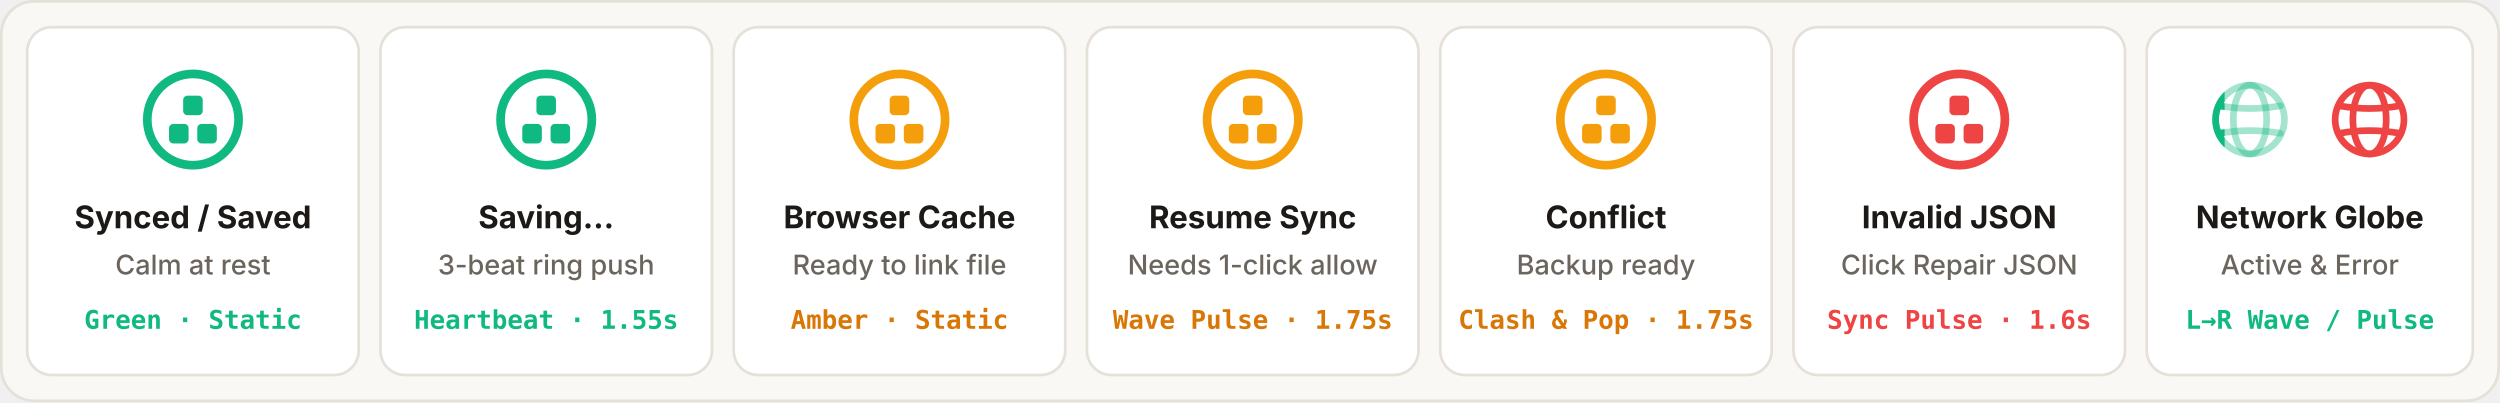
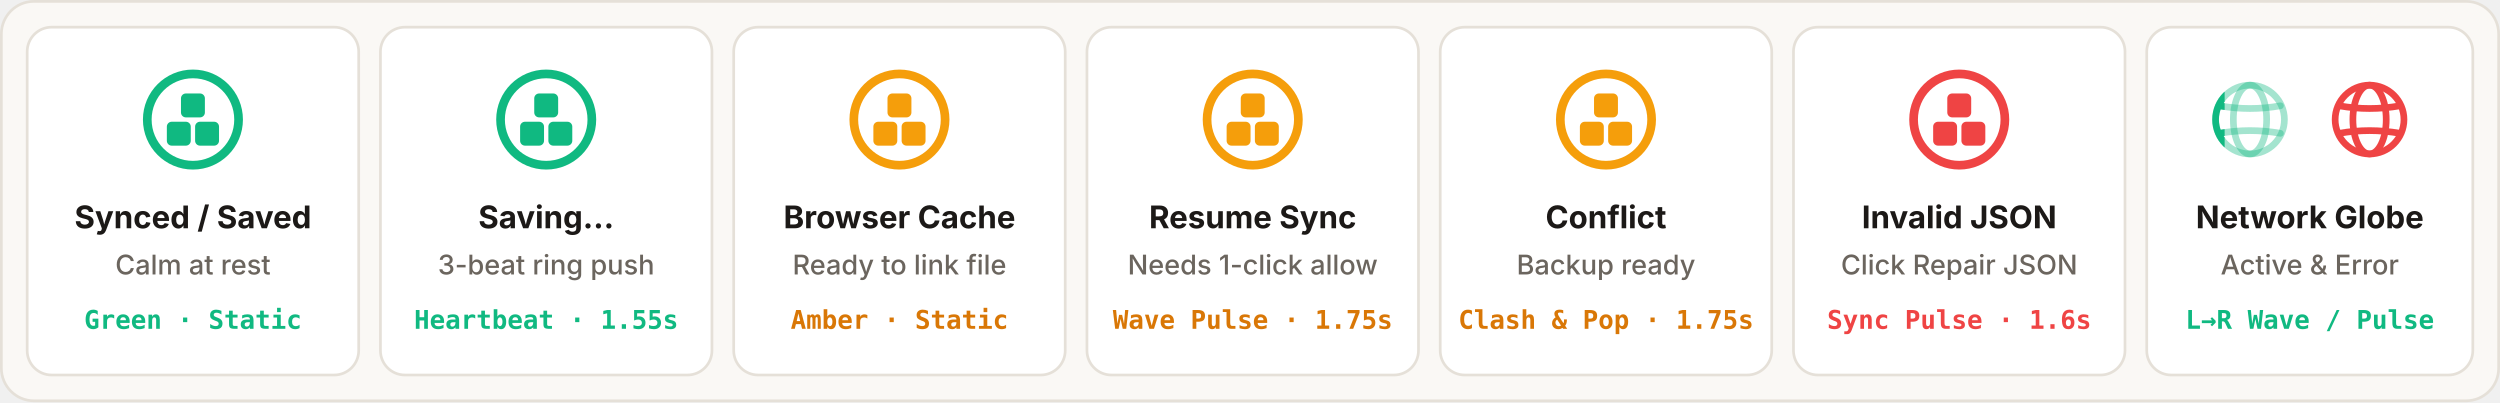
<svg xmlns="http://www.w3.org/2000/svg" viewBox="0 0 920 148" width="920" height="148" role="img" aria-label="naizo.js Status Pill live crest and network globe animations">
  <defs>
    <clipPath id="net-wave-clip">
      <rect class="wave-band-rect" x="-4" y="0" width="9" height="24" rx="4" />
    </clipPath>
  </defs>
  <style>
    .bg-panel {
      fill: #faf8f5;
      stroke: #e5e0d8;
      stroke-width: 1;
    }
    .card {
      fill: #ffffff;
      stroke: #e5e0d8;
      stroke-width: 1;
    }
    .title {
      font-family: -apple-system, BlinkMacSystemFont, 'Inter', 'Segoe UI', sans-serif;
      font-size: 11.5px;
      font-weight: 700;
      fill: #1c1917;
    }
    .sub {
      font-family: -apple-system, BlinkMacSystemFont, 'Inter', 'Segoe UI', sans-serif;
      font-size: 10px;
      font-weight: 500;
      fill: #6b655e;
    }
    .badge {
      font-family: ui-monospace, SFMono-Regular, Menlo, Monaco, Consolas, monospace;
      font-size: 9.5px;
      font-weight: 600;
    }
    @media (prefers-color-scheme: dark) {
      .bg-panel {
        fill: #141311;
        stroke: #2e2c28;
      }
      .card {
        fill: #1c1917;
        stroke: #2e2c28;
      }
      .title {
        fill: #e7e5e4;
      }
      .sub {
        fill: #a6a096;
      }
    }

    .ring,
    .c-top,
    .c-bl,
    .c-br,
    .anim-net-error {
      transform-box: fill-box;
      transform-origin: center;
    }

    /* 1. Boot-Up Seal (1.2s loop with pause for showcase) */
    @keyframes naizoBootRingLoop {
      0%, 8% { stroke-dasharray: 263.89; stroke-dashoffset: 263.89; transform: scale(0.92); opacity: 0.3; }
      45% { stroke-dasharray: 263.89; stroke-dashoffset: 0; transform: scale(1.03); opacity: 1; }
      65%, 100% { stroke-dasharray: 263.89; stroke-dashoffset: 0; transform: scale(1); opacity: 1; }
    }
    @keyframes naizoBootTopLoop {
      0%, 14% { transform: translate(0px, 13px) scale(0); opacity: 0; }
      50% { transform: translate(0px, -1.5px) scale(1.05); opacity: 1; }
      68%, 100% { transform: translate(0px, 0px) scale(1); opacity: 1; }
    }
    @keyframes naizoBootBLLoop {
      0%, 22% { transform: translate(13px, -13px) scale(0); opacity: 0; }
      56% { transform: translate(-1.2px, 1.2px) scale(1.05); opacity: 1; }
      72%, 100% { transform: translate(0px, 0px) scale(1); opacity: 1; }
    }
    @keyframes naizoBootBRLoop {
      0%, 30% { transform: translate(-13px, -13px) scale(0); opacity: 0; }
      62% { transform: translate(1.2px, 1.2px) scale(1.05); opacity: 1; }
      76%, 100% { transform: translate(0px, 0px) scale(1); opacity: 1; }
    }
    .anim-boot .ring { animation: naizoBootRingLoop 2.8s cubic-bezier(0.22, 1, 0.36, 1) infinite; }
    .anim-boot .c-top { animation: naizoBootTopLoop 2.8s cubic-bezier(0.34, 1.56, 0.64, 1) infinite; }
    .anim-boot .c-bl { animation: naizoBootBLLoop 2.8s cubic-bezier(0.34, 1.56, 0.64, 1) infinite; }
    .anim-boot .c-br { animation: naizoBootBRLoop 2.8s cubic-bezier(0.34, 1.56, 0.64, 1) infinite; }

    /* 2. Saving: Seamless Clockwise Heartbeat 1-2-3 Wave with +105ms Concentric Ring Push (1.55s) */
    @keyframes naizoHeartTop {
      0%, 29%, 100% { transform: translate(0, 0) scale(1); }
      11.5% { transform: translate(0, -1.4px) scale(1.22); }
    }
    @keyframes naizoHeartBR {
      0%, 33.33%, 62.33%, 100% { transform: translate(0, 0) scale(1); }
      44.83% { transform: translate(1.1px, 1.1px) scale(1.22); }
    }
    @keyframes naizoHeartBL {
      0%, 66.67%, 95.67%, 100% { transform: translate(0, 0) scale(1); }
      78.17% { transform: translate(-1.1px, 1.1px) scale(1.22); }
    }
    @keyframes naizoRingBreath {
      0%, 6%, 33.33%, 39.33%, 66.67%, 72.67%, 100% { transform: scale(1); }
      18.5%, 51.83%, 85.17% { transform: scale(1.064); }
    }
    .anim-saving .ring { animation: naizoRingBreath 1.55s ease-out infinite; }
    .anim-saving .c-top { animation: naizoHeartTop 1.55s ease-in-out infinite; }
    .anim-saving .c-br { animation: naizoHeartBR 1.55s ease-in-out infinite; }
    .anim-saving .c-bl { animation: naizoHeartBL 1.55s ease-in-out infinite; }

    /* 3. Conflict Clash — Spring Squash (1.75s) */
    @keyframes naizoConflictBL {
      0%, 100% { transform: translate(0, 0) scale(1); }
      25% { transform: translate(-2.5px, 0) scale(0.97, 1.02); }
      38%, 41% { transform: translate(1.4px, 0) scale(1.04, 0.95); }
      54% { transform: translate(-0.7px, 0) scale(1); }
      74% { transform: translate(0, 0) scale(1); }
    }
    @keyframes naizoConflictBR {
      0%, 100% { transform: translate(0, 0) scale(1); }
      25% { transform: translate(2.5px, 0) scale(0.97, 1.02); }
      38%, 41% { transform: translate(-1.4px, 0) scale(1.04, 0.95); }
      54% { transform: translate(0.7px, 0) scale(1); }
      74% { transform: translate(0, 0) scale(1); }
    }
    @keyframes naizoConflictTop {
      0%, 100% { transform: translate(0, 0) scale(1); }
      25%, 37% { transform: translate(0, 1.6px) scale(1.02, 0.97); }
      41.5% { transform: translate(0, 2.2px) scale(1.05, 0.92); }
      54% { transform: translate(0, -5.8px) scale(0.96, 1.06); }
      80% { transform: translate(0, 0) scale(1); }
    }
    @keyframes naizoConflictRing {
      0%, 40%, 100% { transform: scale(1); }
      50% { transform: scale(1.055); }
      76% { transform: scale(1); }
    }
    .anim-conflict .ring { animation: naizoConflictRing 1.75s cubic-bezier(0.22, 1, 0.36, 1) infinite; }
    .anim-conflict .c-top { animation: naizoConflictTop 1.75s cubic-bezier(0.22, 1, 0.36, 1) infinite; }
    .anim-conflict .c-bl { animation: naizoConflictBL 1.75s cubic-bezier(0.22, 1, 0.36, 1) infinite; }
    .anim-conflict .c-br { animation: naizoConflictBR 1.75s cubic-bezier(0.22, 1, 0.36, 1) infinite; }

    /* 4. Needs Permission: Clockwise Wave Pulse (1.75s) */
    @keyframes naizoWaveRing {
      0%, 100% { transform: scale(1); }
      50% { transform: scale(1.045); }
    }
    @keyframes naizoWaveTop {
      0%, 65%, 100% { transform: translate(0, 0) scale(1); }
      22% { transform: translate(0, -5.5px) scale(1.04); }
    }
    @keyframes naizoWaveBR {
      0%, 14%, 79%, 100% { transform: translate(0, 0) scale(1); }
      36% { transform: translate(2px, 2px) scale(1.04); }
    }
    @keyframes naizoWaveBL {
      0%, 28%, 92%, 100% { transform: translate(0, 0) scale(1); }
      50% { transform: translate(-2px, 2px) scale(1.04); }
    }
    .anim-wave .ring { animation: naizoWaveRing 1.75s ease-in-out infinite; }
    .anim-wave .c-top { animation: naizoWaveTop 1.75s cubic-bezier(0.34, 1.4, 0.64, 1) infinite; }
    .anim-wave .c-br { animation: naizoWaveBR 1.75s cubic-bezier(0.34, 1.4, 0.64, 1) infinite; }
    .anim-wave .c-bl { animation: naizoWaveBL 1.75s cubic-bezier(0.34, 1.4, 0.64, 1) infinite; }

    /* 5. Error: Sync Pulse (1.6s) */
    @keyframes naizoSyncRing {
      0%, 100% { transform: scale(1); }
      20% { transform: scale(0.97); }
      52% { transform: scale(1.06); }
      85% { transform: scale(1); }
    }
    @keyframes naizoSyncTop {
      0%, 100% { transform: translate(0, 0) scale(1); }
      20% { transform: translate(0, 2.2px) scale(0.93); }
      50% { transform: translate(0, -5.5px) scale(1.04); }
    }
    @keyframes naizoSyncBL {
      0%, 100% { transform: translate(0, 0) scale(1); }
      20% { transform: translate(2px, -2px) scale(0.93); }
      50% { transform: translate(-2px, 2px) scale(1.04); }
    }
    @keyframes naizoSyncBR {
      0%, 100% { transform: translate(0, 0) scale(1); }
      20% { transform: translate(-2px, -2px) scale(0.93); }
      50% { transform: translate(2px, 2px) scale(1.04); }
    }
    .anim-error .ring { animation: naizoSyncRing 1.6s cubic-bezier(0.34, 1.4, 0.64, 1) infinite; }
    .anim-error .c-top { animation: naizoSyncTop 1.6s cubic-bezier(0.34, 1.4, 0.64, 1) infinite; }
    .anim-error .c-bl { animation: naizoSyncBL 1.6s cubic-bezier(0.34, 1.4, 0.64, 1) infinite; }
    .anim-error .c-br { animation: naizoSyncBR 1.6s cubic-bezier(0.34, 1.4, 0.64, 1) infinite; }

    /* 6. #net Active Wave and Error Pulse */
    @keyframes naizoGlobeWaveBand {
      0% { transform: translateX(-11px); }
      56% { transform: translateX(25px); }
      56.01%, 100% { transform: translateX(-11px); }
    }
    .wave-band-rect {
      animation: naizoGlobeWaveBand 1.65s cubic-bezier(0.4, 0, 0.2, 1) infinite;
    }
    @keyframes naizoGlobeErrorPulse {
      0%, 100% { transform: scale(1); opacity: 0.72; }
      50% { transform: scale(1.1); opacity: 1; }
    }
    .anim-net-error {
      animation: naizoGlobeErrorPulse 1.5s ease-in-out infinite;
    }
    @media (prefers-reduced-motion: reduce) {
      .ring, .c-top, .c-bl, .c-br, .wave-band-rect, .anim-net-error {
        animation: none !important;
      }
    }
  </style>
  <rect class="bg-panel" x="0.5" y="0.5" width="919" height="147" rx="12" />
  <g transform="translate(10, 10)">
    <rect class="card" x="0" y="0" width="122" height="128" rx="9" />
    <g transform="translate(41, 14) scale(0.4)">
      <circle class="ring" cx="50" cy="50" r="42" fill="none" stroke="#10b981" stroke-width="8" />
-       <rect class="c-top" x="41" y="28" width="18" height="18" rx="4" fill="#10b981" />
-       <rect class="c-bl" x="28" y="54" width="18" height="18" rx="4" fill="#10b981" />
-       <rect class="c-br" x="54" y="54" width="18" height="18" rx="4" fill="#10b981" />
+       <rect class="c-top" x="39" y="26" width="22" height="22" rx="4.5" fill="#10b981" />
+       <rect class="c-bl" x="26" y="52" width="22" height="22" rx="4.5" fill="#10b981" />
+       <rect class="c-br" x="52" y="52" width="22" height="22" rx="4.5" fill="#10b981" />
    </g>
    <text class="title" x="61" y="74" text-anchor="middle">Synced / Saved</text>
    <text class="sub" x="61" y="91" text-anchor="middle">Calm at rest</text>
    <text class="badge" x="61" y="111" fill="#10b981" text-anchor="middle">Green · Static</text>
  </g>
  <g transform="translate(140, 10)">
    <rect class="card" x="0" y="0" width="122" height="128" rx="9" />
    <g class="anim-saving" transform="translate(41, 14) scale(0.4)">
      <circle class="ring" cx="50" cy="50" r="42" fill="none" stroke="#10b981" stroke-width="8" />
-       <rect class="c-top" x="41" y="28" width="18" height="18" rx="4" fill="#10b981" />
-       <rect class="c-bl" x="28" y="54" width="18" height="18" rx="4" fill="#10b981" />
-       <rect class="c-br" x="54" y="54" width="18" height="18" rx="4" fill="#10b981" />
+       <rect class="c-top" x="39" y="26" width="22" height="22" rx="4.5" fill="#10b981" />
+       <rect class="c-bl" x="26" y="52" width="22" height="22" rx="4.5" fill="#10b981" />
+       <rect class="c-br" x="52" y="52" width="22" height="22" rx="4.5" fill="#10b981" />
    </g>
    <text class="title" x="61" y="74" text-anchor="middle">Saving...</text>
    <text class="sub" x="61" y="91" text-anchor="middle">3-beat ring push</text>
    <text class="badge" x="61" y="111" fill="#10b981" text-anchor="middle">Heartbeat · 1.55s</text>
  </g>
  <g transform="translate(270, 10)">
    <rect class="card" x="0" y="0" width="122" height="128" rx="9" />
    <g transform="translate(41, 14) scale(0.4)">
      <circle class="ring" cx="50" cy="50" r="42" fill="none" stroke="#f59e0b" stroke-width="8" />
-       <rect class="c-top" x="41" y="28" width="18" height="18" rx="4" fill="#f59e0b" />
-       <rect class="c-bl" x="28" y="54" width="18" height="18" rx="4" fill="#f59e0b" />
-       <rect class="c-br" x="54" y="54" width="18" height="18" rx="4" fill="#f59e0b" />
+       <rect class="c-top" x="39" y="26" width="22" height="22" rx="4.5" fill="#f59e0b" />
+       <rect class="c-bl" x="26" y="52" width="22" height="22" rx="4.5" fill="#f59e0b" />
+       <rect class="c-br" x="52" y="52" width="22" height="22" rx="4.5" fill="#f59e0b" />
    </g>
    <text class="title" x="61" y="74" text-anchor="middle">Browser Cache</text>
    <text class="sub" x="61" y="91" text-anchor="middle">Ready to link file</text>
    <text class="badge" x="61" y="111" fill="#d97706" text-anchor="middle">Amber · Static</text>
  </g>
  <g transform="translate(400, 10)">
    <rect class="card" x="0" y="0" width="122" height="128" rx="9" />
    <g class="anim-wave" transform="translate(41, 14) scale(0.4)">
      <circle class="ring" cx="50" cy="50" r="42" fill="none" stroke="#f59e0b" stroke-width="8" />
-       <rect class="c-top" x="41" y="28" width="18" height="18" rx="4" fill="#f59e0b" />
-       <rect class="c-bl" x="28" y="54" width="18" height="18" rx="4" fill="#f59e0b" />
-       <rect class="c-br" x="54" y="54" width="18" height="18" rx="4" fill="#f59e0b" />
+       <rect class="c-top" x="39" y="26" width="22" height="22" rx="4.5" fill="#f59e0b" />
+       <rect class="c-bl" x="26" y="52" width="22" height="22" rx="4.5" fill="#f59e0b" />
+       <rect class="c-br" x="52" y="52" width="22" height="22" rx="4.5" fill="#f59e0b" />
    </g>
    <text class="title" x="61" y="74" text-anchor="middle">Resume Sync</text>
    <text class="sub" x="61" y="91" text-anchor="middle">Needs 1-click allow</text>
    <text class="badge" x="61" y="111" fill="#d97706" text-anchor="middle">Wave Pulse · 1.75s</text>
  </g>
  <g transform="translate(530, 10)">
    <rect class="card" x="0" y="0" width="122" height="128" rx="9" />
    <g class="anim-conflict" transform="translate(41, 14) scale(0.4)">
      <circle class="ring" cx="50" cy="50" r="42" fill="none" stroke="#f59e0b" stroke-width="8" />
-       <rect class="c-top" x="41" y="28" width="18" height="18" rx="4" fill="#f59e0b" />
-       <rect class="c-bl" x="28" y="54" width="18" height="18" rx="4" fill="#f59e0b" />
-       <rect class="c-br" x="54" y="54" width="18" height="18" rx="4" fill="#f59e0b" />
+       <rect class="c-top" x="39" y="26" width="22" height="22" rx="4.5" fill="#f59e0b" />
+       <rect class="c-bl" x="26" y="52" width="22" height="22" rx="4.5" fill="#f59e0b" />
+       <rect class="c-br" x="52" y="52" width="22" height="22" rx="4.5" fill="#f59e0b" />
    </g>
    <text class="title" x="61" y="74" text-anchor="middle">Conflict</text>
    <text class="sub" x="61" y="91" text-anchor="middle">Backup ready</text>
    <text class="badge" x="61" y="111" fill="#d97706" text-anchor="middle">Clash &amp; Pop · 1.75s</text>
  </g>
  <g transform="translate(660, 10)">
    <rect class="card" x="0" y="0" width="122" height="128" rx="9" />
    <g class="anim-error" transform="translate(41, 14) scale(0.4)">
      <circle class="ring" cx="50" cy="50" r="42" fill="none" stroke="#ef4444" stroke-width="8" />
-       <rect class="c-top" x="41" y="28" width="18" height="18" rx="4" fill="#ef4444" />
-       <rect class="c-bl" x="28" y="54" width="18" height="18" rx="4" fill="#ef4444" />
-       <rect class="c-br" x="54" y="54" width="18" height="18" rx="4" fill="#ef4444" />
+       <rect class="c-top" x="39" y="26" width="22" height="22" rx="4.5" fill="#ef4444" />
+       <rect class="c-bl" x="26" y="52" width="22" height="22" rx="4.5" fill="#ef4444" />
+       <rect class="c-br" x="52" y="52" width="22" height="22" rx="4.5" fill="#ef4444" />
    </g>
    <text class="title" x="61" y="74" text-anchor="middle">Invalid JSON</text>
    <text class="sub" x="61" y="91" text-anchor="middle">Click Repair JSON</text>
    <text class="badge" x="61" y="111" fill="#ef4444" text-anchor="middle">Sync Pulse · 1.6s</text>
  </g>
  <g transform="translate(790, 10)">
    <rect class="card" x="0" y="0" width="120" height="128" rx="9" />
    <g transform="translate(22, 18) scale(1.333)" fill="none" stroke-linecap="round" stroke-linejoin="round">
      <g stroke="#10b981" stroke-opacity="0.38" stroke-width="1.85">
        <path d="M 3.6 8.2 Q 12 9.7 20.4 8.2" />
        <path d="M 3.6 15.8 Q 12 14.3 20.4 15.8" />
        <ellipse cx="12" cy="12" rx="4.6" ry="9.5" />
        <circle cx="12" cy="12" r="9.5" />
      </g>
      <g stroke="#10b981" stroke-width="1.85" clip-path="url(#net-wave-clip)">
        <path d="M 3.6 8.2 Q 12 9.7 20.4 8.2" />
        <path d="M 3.6 15.8 Q 12 14.3 20.4 15.8" />
        <ellipse cx="12" cy="12" rx="4.6" ry="9.5" />
        <circle cx="12" cy="12" r="9.5" />
      </g>
    </g>
    <g transform="translate(66, 18) scale(1.333)" fill="none" stroke="#ef4444" stroke-width="1.85" stroke-linecap="round" stroke-linejoin="round">
      <g class="anim-net-error">
        <path d="M 3.6 8.2 Q 12 9.7 20.4 8.2" />
        <path d="M 3.6 15.8 Q 12 14.3 20.4 15.8" />
        <ellipse cx="12" cy="12" rx="4.6" ry="9.5" />
        <circle cx="12" cy="12" r="9.5" />
      </g>
    </g>
    <text class="title" x="60" y="74" text-anchor="middle">Network Globe</text>
    <text class="sub" x="60" y="91" text-anchor="middle">Active &amp; Error</text>
    <text class="badge" x="60" y="111" fill="#10b981" text-anchor="middle">L→R Wave / Pulse</text>
  </g>
</svg>
